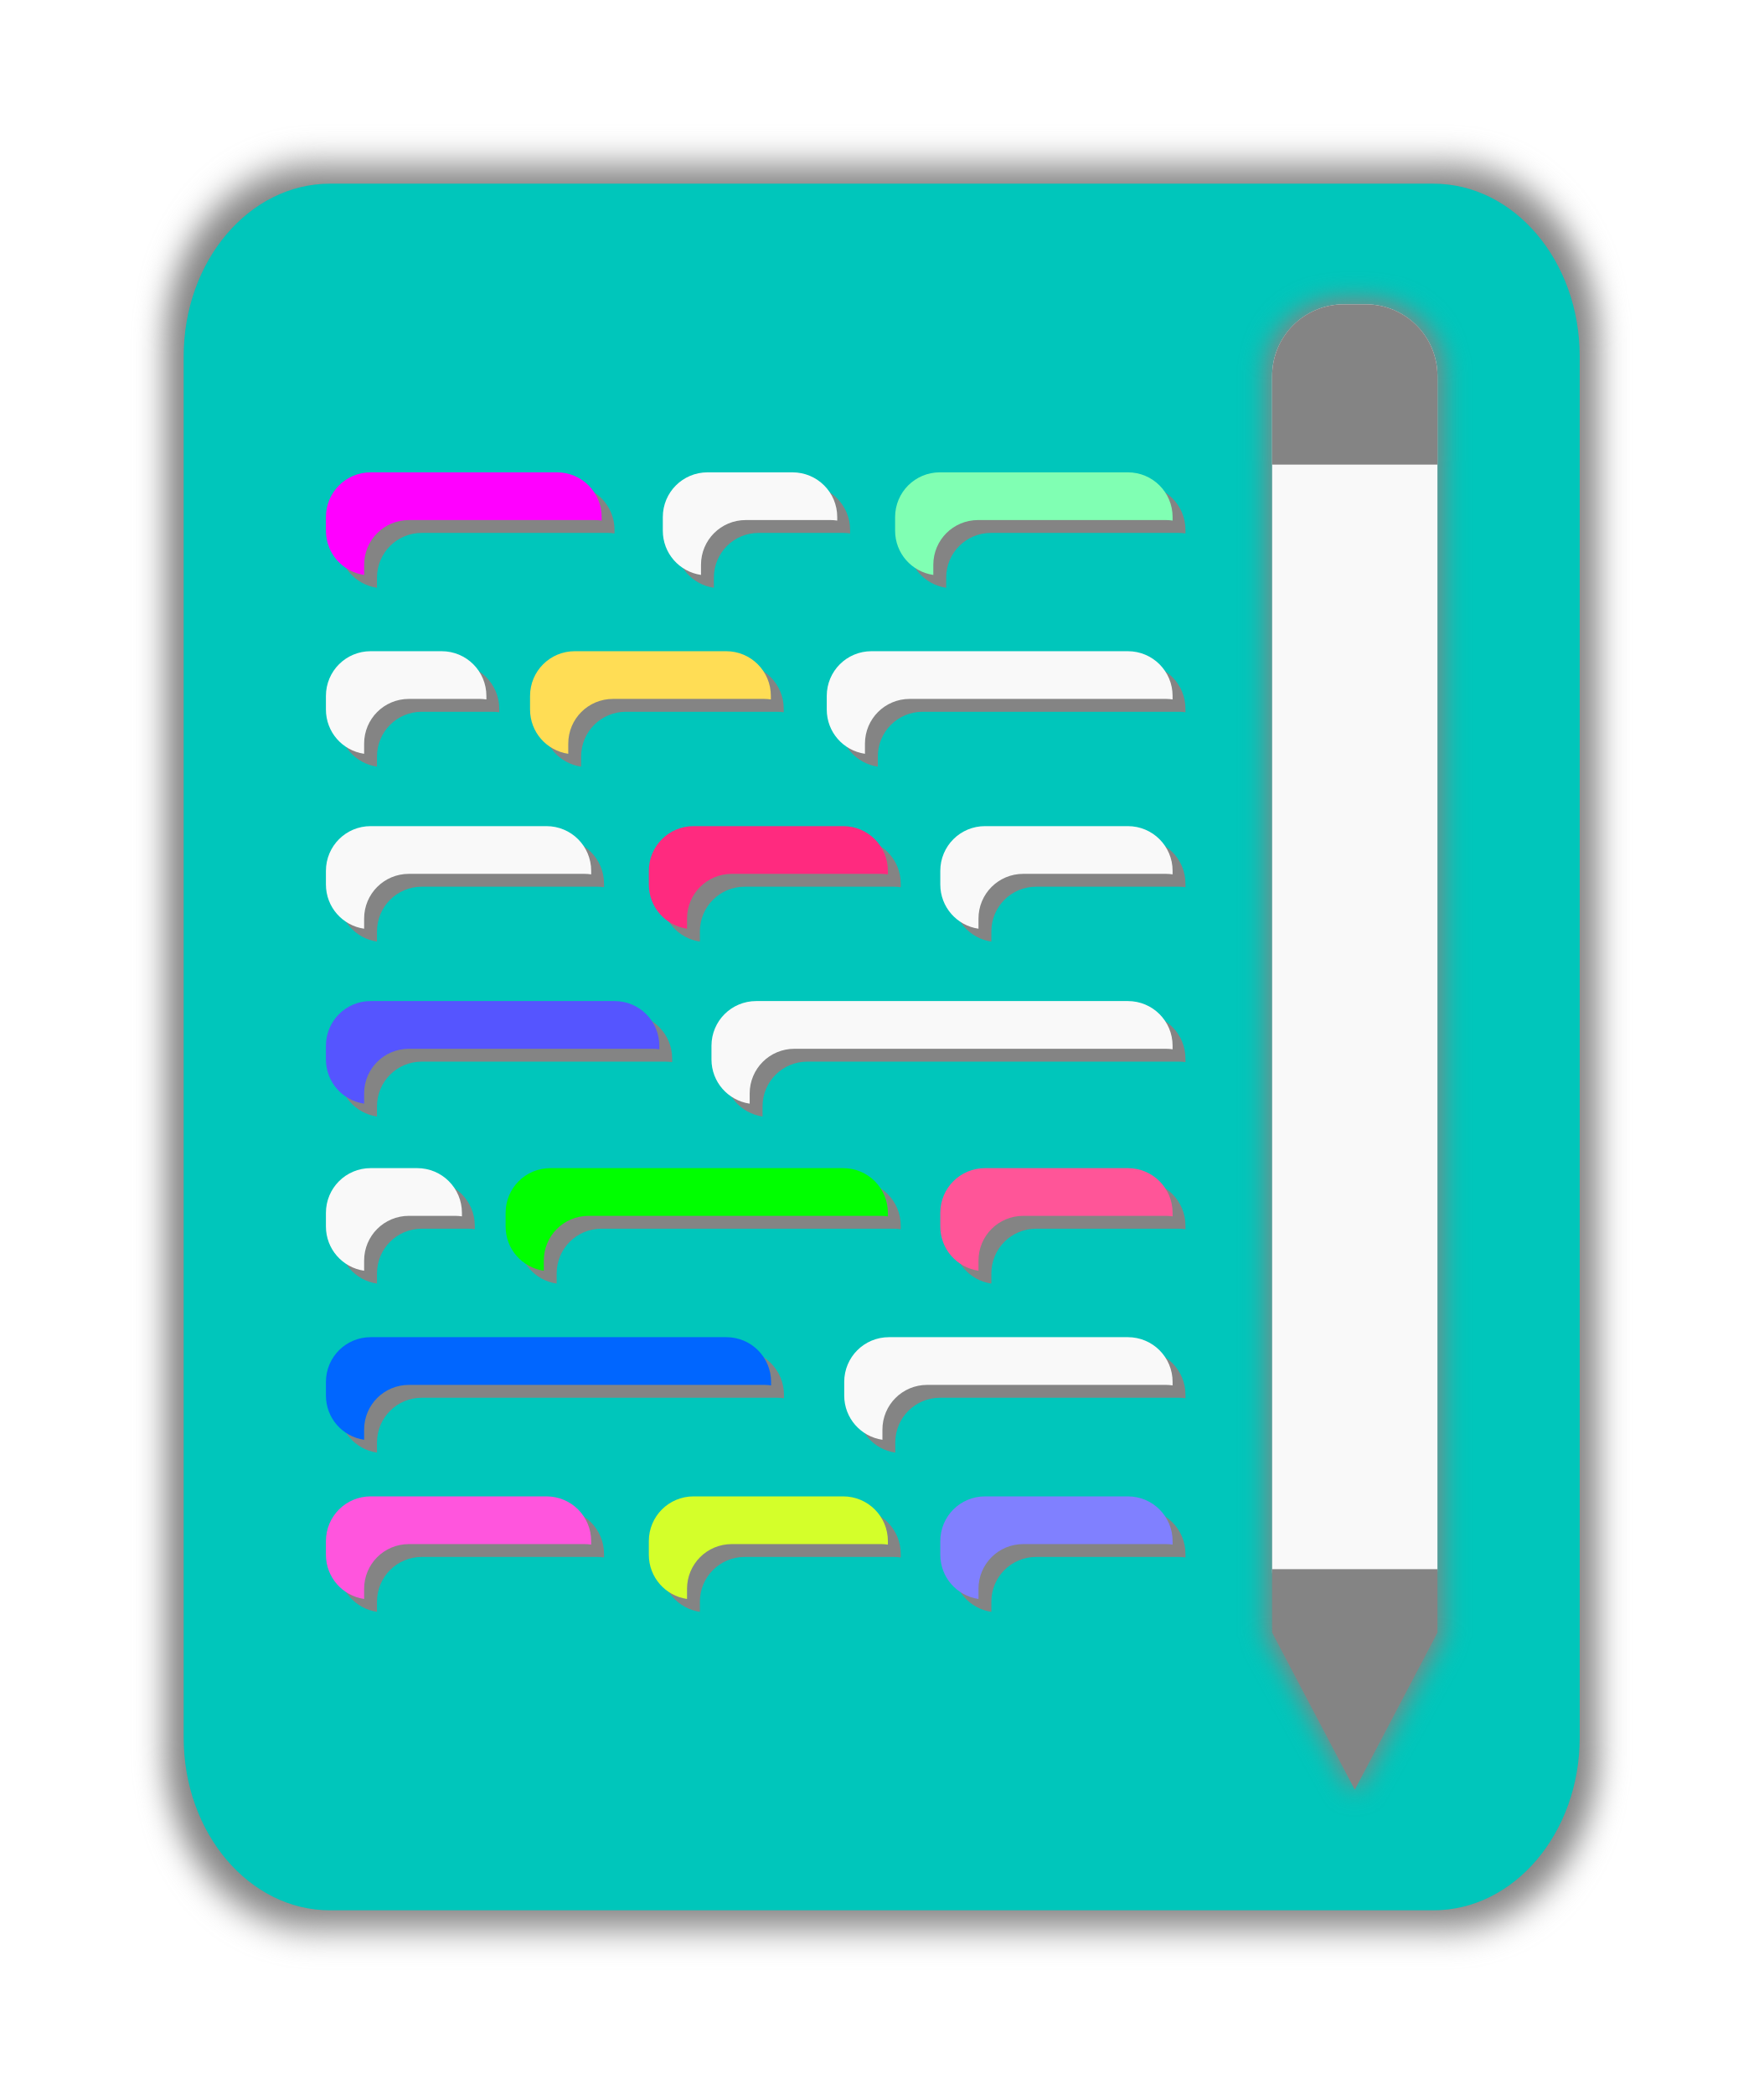
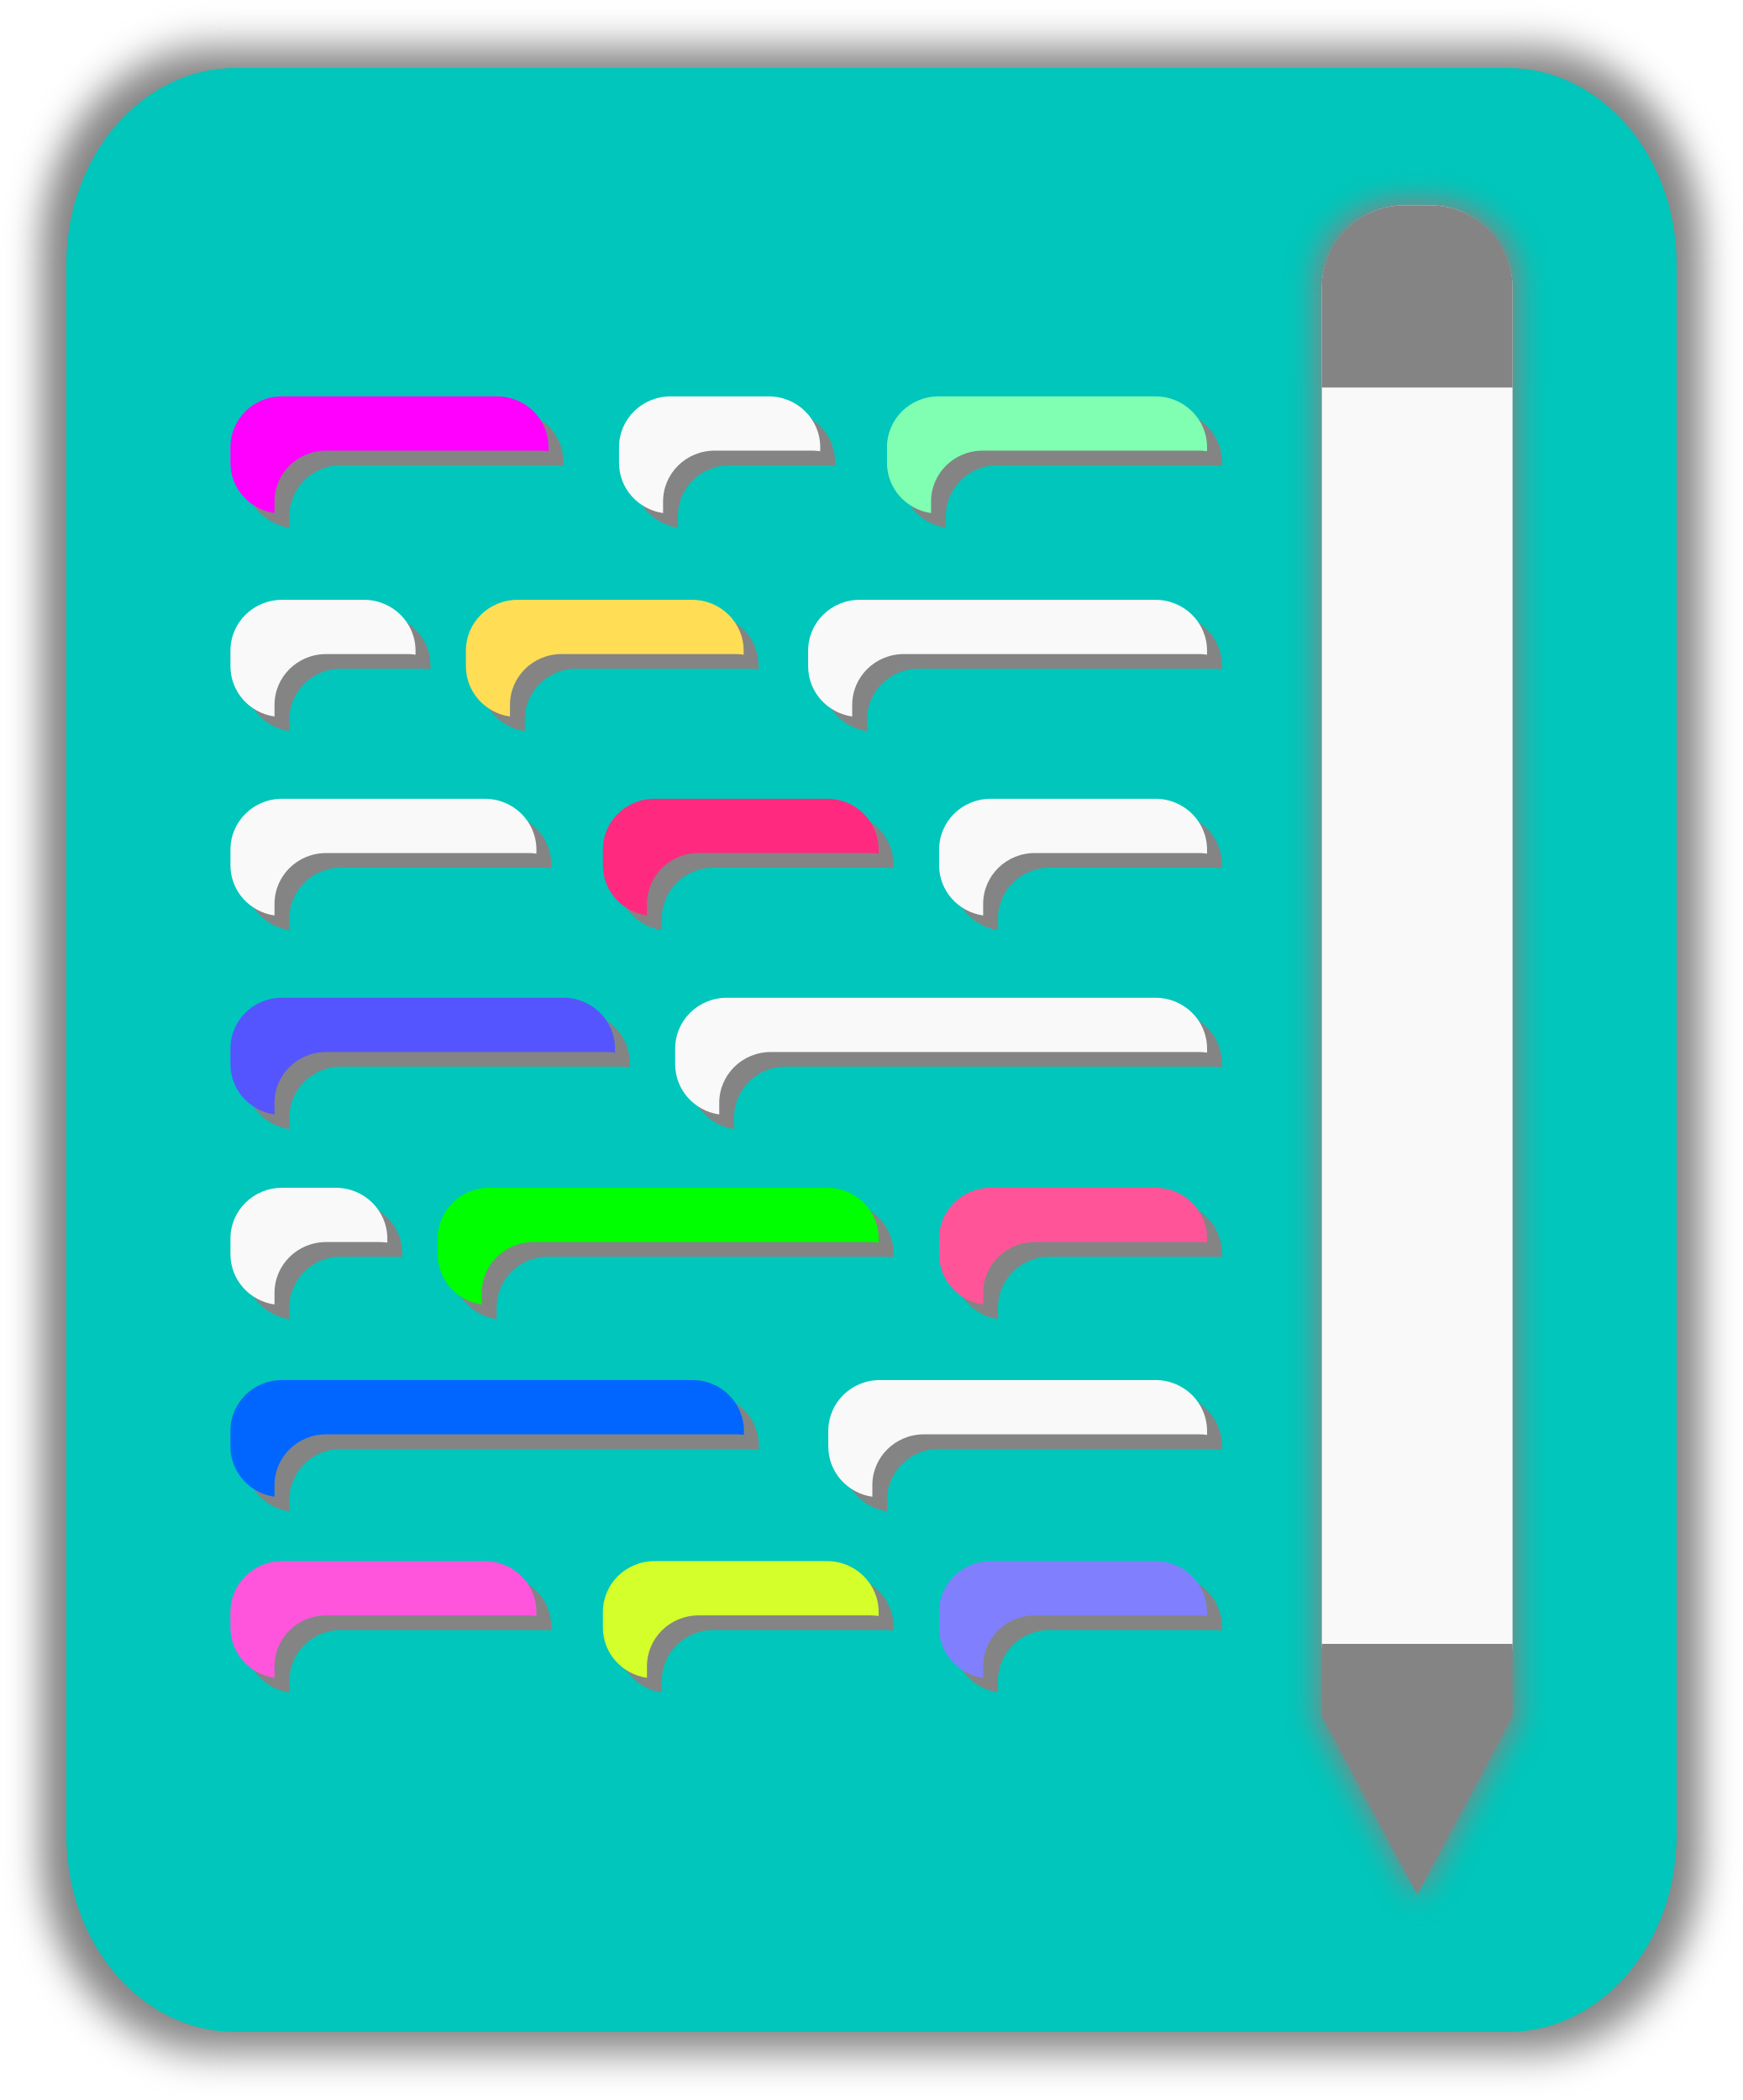
- <svg xmlns="http://www.w3.org/2000/svg" width="96mm" height="114mm" viewBox="0 0 96 114" version="1.1" id="svg8">
+ <svg xmlns="http://www.w3.org/2000/svg" width="83mm" height="100mm" viewBox="0 0 83 100" version="1.1" id="svg8">
  <defs id="defs2">
    <filter style="color-interpolation-filters:sRGB" id="filter1815" x="-0.176" width="1.353" y="-0.02" height="1.039">
      <feGaussianBlur stdDeviation="0.661" id="feGaussianBlur1817" />
    </filter>
    <filter style="color-interpolation-filters:sRGB" id="filter4619" x="-0.025" width="1.049" y="-0.024" height="1.047">
      <feGaussianBlur stdDeviation="0.92" id="feGaussianBlur4621" />
    </filter>
  </defs>
-   <g id="layer1" transform="translate(0,-183)">
-     <g style="fill:#848484;fill-opacity:1;filter:url(#filter4619)" transform="matrix(0.8731348,0,0,1.025093,4.343257,-13.19807)" id="g1198">
+   <g id="layer1" transform="translate(0,-197)">
+     <g style="fill:#848484;fill-opacity:1;filter:url(#filter4619)" transform="matrix(0.8853561,0,0,1.019742,-2.767803,-4.876144)" id="g1198">
      <rect style="display:inline;opacity:1;fill:#848484;fill-opacity:1;stroke:#c61010;stroke-width:0;stroke-linecap:butt;stroke-linejoin:miter;stroke-miterlimit:0;stroke-dasharray:none;stroke-dashoffset:0;stroke-opacity:0;paint-order:normal" id="rect1196" width="89.333" height="93.65" x="5.333" y="200.175" ry="9.364" />
    </g>
-     <g id="g2147" transform="matrix(0.8507467,0,0,1.003737,5.462661,-7.923117)" style="fill:#00c6bb;fill-opacity:1">
+     <g id="g2147" transform="matrix(0.8583508,0,0,0.9986029,-1.417539,0.3450741)" style="fill:#00c6bb;fill-opacity:1">
      <rect ry="9.364" y="200.175" x="5.333" height="93.65" width="89.333" id="rect815" style="display:inline;opacity:1;fill:#00c6bb;fill-opacity:1;stroke:#c61010;stroke-width:0;stroke-linecap:butt;stroke-linejoin:miter;stroke-miterlimit:0;stroke-dasharray:none;stroke-dashoffset:0;stroke-opacity:0;paint-order:normal" />
    </g>
-     <g id="g1793" transform="matrix(1.05554,0,0,1.00618,-4.096397,-1.483224)" style="fill:#848484;fill-opacity:1;filter:url(#filter1815)">
+     <g id="g1793" transform="matrix(1.064974,0,0,1.001033,-11.06204,6.752025)" style="fill:#848484;fill-opacity:1;filter:url(#filter1815)">
      <rect style="opacity:1;fill:#848484;fill-opacity:1;stroke:#c61010;stroke-width:0;stroke-linecap:butt;stroke-linejoin:miter;stroke-miterlimit:0;stroke-dasharray:none;stroke-dashoffset:0;stroke-opacity:0;paint-order:normal" id="rect1787" width="72.743" height="9" x="199.567" y="-78.256" ry="3.907" transform="rotate(90)" />
      <path style="opacity:1;fill:#848484;fill-opacity:1;stroke:#c61010;stroke-width:0;stroke-linecap:butt;stroke-linejoin:miter;stroke-miterlimit:0;stroke-dasharray:none;stroke-dashoffset:0;stroke-opacity:0;paint-order:normal" d="m 69.256,268.427 v 3.45 l 4.5,8.557 4.5,-8.557 v -3.45 z" id="path1789" />
      <path style="opacity:1;fill:#848484;fill-opacity:1;stroke:#c61010;stroke-width:0;stroke-linecap:butt;stroke-linejoin:miter;stroke-miterlimit:0;stroke-dasharray:none;stroke-dashoffset:0;stroke-opacity:0;paint-order:normal" d="m 73.163,199.567 c -2.164,0 -3.907,1.742 -3.907,3.907 v 4.818 h 9 v -4.818 c 0,-2.164 -1.742,-3.907 -3.907,-3.907 z" id="path1791" />
    </g>
-     <g id="g1784">
-       <rect transform="rotate(90)" ry="3.907" y="-78.256" x="199.567" height="9" width="72.743" id="rect2000" style="opacity:1;fill:#f9f9f9;fill-opacity:1;stroke:#c61010;stroke-width:0;stroke-linecap:butt;stroke-linejoin:miter;stroke-miterlimit:0;stroke-dasharray:none;stroke-dashoffset:0;stroke-opacity:0;paint-order:normal" />
-       <path id="path2159" d="m 69.256,268.427 v 3.45 l 4.5,8.557 4.5,-8.557 v -3.45 z" style="opacity:1;fill:#848484;fill-opacity:1;stroke:#c61010;stroke-width:0;stroke-linecap:butt;stroke-linejoin:miter;stroke-miterlimit:0;stroke-dasharray:none;stroke-dashoffset:0;stroke-opacity:0;paint-order:normal" />
-       <path id="rect2164" d="m 73.163,199.567 c -2.164,0 -3.907,1.742 -3.907,3.907 v 4.818 h 9 v -4.818 c 0,-2.164 -1.742,-3.907 -3.907,-3.907 z" style="opacity:1;fill:#848484;fill-opacity:1;stroke:#c61010;stroke-width:0;stroke-linecap:butt;stroke-linejoin:miter;stroke-miterlimit:0;stroke-dasharray:none;stroke-dashoffset:0;stroke-opacity:0;paint-order:normal" />
-     </g>
-     <g id="g1768" transform="translate(0.7003806,0.7000179)" style="fill:#848484;fill-opacity:1">
+     <rect style="opacity:1;fill:#f9f9f9;fill-opacity:1;stroke:#c61010;stroke-width:0;stroke-linecap:butt;stroke-linejoin:miter;stroke-miterlimit:0;stroke-dasharray:none;stroke-dashoffset:0;stroke-opacity:0;paint-order:normal" id="rect2000" width="72.371" height="9.08" x="206.774" y="-72.026" ry="3.942" transform="rotate(90)" />
+     <path style="opacity:1;fill:#848484;fill-opacity:1;stroke:#c61010;stroke-width:0;stroke-linecap:butt;stroke-linejoin:miter;stroke-miterlimit:0;stroke-dasharray:none;stroke-dashoffset:0;stroke-opacity:0;paint-order:normal" d="m 62.946,275.281 v 3.432 l 4.54,8.513 4.54,-8.513 v -3.432 z" id="path2159" />
+     <path style="opacity:1;fill:#848484;fill-opacity:1;stroke:#c61010;stroke-width:0;stroke-linecap:butt;stroke-linejoin:miter;stroke-miterlimit:0;stroke-dasharray:none;stroke-dashoffset:0;stroke-opacity:0;paint-order:normal" d="m 66.888,206.774 c -2.184,0 -3.942,1.733 -3.942,3.887 v 4.793 h 9.08 v -4.793 c 0,-2.153 -1.758,-3.887 -3.942,-3.887 z" id="rect2164" />
+     <g id="g1768" transform="matrix(1.008938,0,0,0.9948848,-6.222385,8.9241)" style="fill:#848484;fill-opacity:1">
      <path style="opacity:1;fill:#848484;fill-opacity:1;stroke:#c61010;stroke-width:0;stroke-linecap:butt;stroke-linejoin:miter;stroke-miterlimit:0;stroke-dasharray:none;stroke-dashoffset:0;stroke-opacity:0;paint-order:normal" d="m 76.273,97.189 c -5.103,0 -9.211,4.108 -9.211,9.211 v 2.797 c 0,4.642 3.405,8.45 7.861,9.102 v -2.082 c 0,-5.103 4.108,-9.211 9.211,-9.211 h 38.314 c 0.46,0 0.908,0.045 1.35,0.109 v -0.715 c 0,-5.103 -4.108,-9.211 -9.211,-9.211 z" transform="matrix(0.2645833,0,0,0.2645833,0,183)" id="path1730" />
      <path style="opacity:1;fill:#848484;fill-opacity:1;stroke:#c61010;stroke-width:0;stroke-linecap:butt;stroke-linejoin:miter;stroke-miterlimit:0;stroke-dasharray:none;stroke-dashoffset:0;stroke-opacity:0;paint-order:normal" d="m 145.59,97.189 c -5.103,0 -9.211,4.108 -9.211,9.211 v 2.797 c 0,4.642 3.403,8.45 7.859,9.102 v -2.082 c 0,-5.103 4.108,-9.211 9.211,-9.211 h 17.471 c 0.46,0 0.908,0.045 1.35,0.109 v -0.715 c 0,-5.103 -4.108,-9.211 -9.211,-9.211 z" transform="matrix(0.2645833,0,0,0.2645833,0,183)" id="path1732" />
      <path style="opacity:1;fill:#848484;fill-opacity:1;stroke:#c61010;stroke-width:0;stroke-linecap:butt;stroke-linejoin:miter;stroke-miterlimit:0;stroke-dasharray:none;stroke-dashoffset:0;stroke-opacity:0;paint-order:normal" d="m 193.389,97.189 c -5.103,0 -9.211,4.108 -9.211,9.211 v 2.797 c 0,4.643 3.404,8.451 7.861,9.102 v -2.082 c 0,-5.103 4.108,-9.211 9.211,-9.211 h 38.674 c 0.46,0 0.908,0.045 1.35,0.109 v -0.715 c 0,-5.103 -4.108,-9.211 -9.211,-9.211 z" transform="matrix(0.2645833,0,0,0.2645833,0,183)" id="path1734" />
      <path style="opacity:1;fill:#848484;fill-opacity:1;stroke:#c61010;stroke-width:0;stroke-linecap:butt;stroke-linejoin:miter;stroke-miterlimit:0;stroke-dasharray:none;stroke-dashoffset:0;stroke-opacity:0;paint-order:normal" d="m 76.273,133.992 c -5.103,0 -9.211,4.108 -9.211,9.211 V 146 c 0,4.642 3.405,8.45 7.861,9.102 v -2.082 c 0,-5.103 4.108,-9.211 9.211,-9.211 h 14.596 c 0.46,0 0.908,0.045 1.35,0.109 v -0.715 c 0,-5.103 -4.108,-9.211 -9.211,-9.211 z" transform="matrix(0.2645833,0,0,0.2645833,0,183)" id="path1736" />
      <path style="opacity:1;fill:#848484;fill-opacity:1;stroke:#c61010;stroke-width:0;stroke-linecap:butt;stroke-linejoin:miter;stroke-miterlimit:0;stroke-dasharray:none;stroke-dashoffset:0;stroke-opacity:0;paint-order:normal" d="m 118.275,133.992 c -5.103,0 -9.211,4.108 -9.211,9.211 V 146 c 0,4.643 3.404,8.451 7.861,9.102 v -2.082 c 0,-5.103 4.108,-9.211 9.211,-9.211 h 31.127 c 0.46,0 0.908,0.045 1.35,0.109 v -0.715 c 0,-5.103 -4.108,-9.211 -9.211,-9.211 z" transform="matrix(0.2645833,0,0,0.2645833,0,183)" id="path1738" />
      <path style="opacity:1;fill:#848484;fill-opacity:1;stroke:#c61010;stroke-width:0;stroke-linecap:butt;stroke-linejoin:miter;stroke-miterlimit:0;stroke-dasharray:none;stroke-dashoffset:0;stroke-opacity:0;paint-order:normal" d="m 179.324,133.992 c -5.103,0 -9.211,4.108 -9.211,9.211 V 146 c 0,4.643 3.404,8.451 7.861,9.102 v -2.082 c 0,-5.103 4.108,-9.211 9.211,-9.211 h 52.738 c 0.46,0 0.908,0.045 1.35,0.109 v -0.715 c 0,-5.103 -4.108,-9.211 -9.211,-9.211 z" transform="matrix(0.2645833,0,0,0.2645833,0,183)" id="path1740" />
      <path style="opacity:1;fill:#848484;fill-opacity:1;stroke:#c61010;stroke-width:0;stroke-linecap:butt;stroke-linejoin:miter;stroke-miterlimit:0;stroke-dasharray:none;stroke-dashoffset:0;stroke-opacity:0;paint-order:normal" d="m 76.273,169.986 c -5.103,0 -9.211,4.108 -9.211,9.211 v 2.797 c 0,4.642 3.405,8.45 7.861,9.102 v -2.08 c 0,-5.103 4.108,-9.211 9.211,-9.211 h 36.158 c 0.46,0 0.908,0.043 1.35,0.107 v -0.715 c 0,-5.103 -4.108,-9.211 -9.211,-9.211 z" transform="matrix(0.2645833,0,0,0.2645833,0,183)" id="path1742" />
      <path style="opacity:1;fill:#848484;fill-opacity:1;stroke:#c61010;stroke-width:0;stroke-linecap:butt;stroke-linejoin:miter;stroke-miterlimit:0;stroke-dasharray:none;stroke-dashoffset:0;stroke-opacity:0;paint-order:normal" d="m 142.713,169.986 c -5.103,0 -9.209,4.108 -9.209,9.211 v 2.797 c 0,4.642 3.403,8.45 7.859,9.102 v -2.08 c 0,-5.103 4.108,-9.211 9.211,-9.211 h 30.768 c 0.46,0 0.908,0.043 1.35,0.107 v -0.715 c 0,-5.103 -4.108,-9.211 -9.211,-9.211 z" transform="matrix(0.2645833,0,0,0.2645833,0,183)" id="path1744" />
      <path style="opacity:1;fill:#848484;fill-opacity:1;stroke:#c61010;stroke-width:0;stroke-linecap:butt;stroke-linejoin:miter;stroke-miterlimit:0;stroke-dasharray:none;stroke-dashoffset:0;stroke-opacity:0;paint-order:normal" d="m 202.684,169.986 c -5.103,0 -9.209,4.108 -9.209,9.211 v 2.797 c 0,4.642 3.403,8.45 7.859,9.102 v -2.08 c 0,-5.103 4.108,-9.211 9.211,-9.211 h 29.379 c 0.46,0 0.908,0.043 1.35,0.107 v -0.715 c 0,-5.103 -4.108,-9.211 -9.211,-9.211 z" transform="matrix(0.2645833,0,0,0.2645833,0,183)" id="path1746" />
      <path style="opacity:1;fill:#848484;fill-opacity:1;stroke:#c61010;stroke-width:0;stroke-linecap:butt;stroke-linejoin:miter;stroke-miterlimit:0;stroke-dasharray:none;stroke-dashoffset:0;stroke-opacity:0;paint-order:normal" d="m 76.273,205.98 c -5.103,0 -9.211,4.108 -9.211,9.211 v 2.797 c 0,4.642 3.405,8.452 7.861,9.104 v -2.082 c 0,-5.103 4.108,-9.211 9.211,-9.211 h 50.176 c 0.46,0 0.908,0.043 1.35,0.107 v -0.715 c 0,-5.103 -4.108,-9.211 -9.211,-9.211 z" transform="matrix(0.2645833,0,0,0.2645833,0,183)" id="path1748" />
      <path style="opacity:1;fill:#848484;fill-opacity:1;stroke:#c61010;stroke-width:0;stroke-linecap:butt;stroke-linejoin:miter;stroke-miterlimit:0;stroke-dasharray:none;stroke-dashoffset:0;stroke-opacity:0;paint-order:normal" d="m 155.604,205.98 c -5.103,0 -9.211,4.108 -9.211,9.211 v 2.797 c 0,4.642 3.405,8.452 7.861,9.104 v -2.082 c 0,-5.103 4.108,-9.211 9.211,-9.211 h 76.459 c 0.46,0 0.908,0.043 1.35,0.107 v -0.715 c 0,-5.103 -4.108,-9.211 -9.211,-9.211 z" transform="matrix(0.2645833,0,0,0.2645833,0,183)" id="path1750" />
      <path style="opacity:1;fill:#848484;fill-opacity:1;stroke:#c61010;stroke-width:0;stroke-linecap:butt;stroke-linejoin:miter;stroke-miterlimit:0;stroke-dasharray:none;stroke-dashoffset:0;stroke-opacity:0;paint-order:normal" d="m 76.273,240.357 c -5.103,0 -9.211,4.108 -9.211,9.211 v 2.797 c 0,4.642 3.405,8.452 7.861,9.104 v -2.082 c 0,-5.103 4.108,-9.211 9.211,-9.211 h 9.564 c 0.46,0 0.908,0.043 1.35,0.107 v -0.715 c 0,-5.103 -4.108,-9.211 -9.211,-9.211 z" transform="matrix(0.2645833,0,0,0.2645833,0,183)" id="path1752" />
      <path style="opacity:1;fill:#848484;fill-opacity:1;stroke:#c61010;stroke-width:0;stroke-linecap:butt;stroke-linejoin:miter;stroke-miterlimit:0;stroke-dasharray:none;stroke-dashoffset:0;stroke-opacity:0;paint-order:normal" d="m 113.244,240.357 c -5.103,0 -9.211,4.108 -9.211,9.211 v 2.797 c 0,4.643 3.404,8.453 7.861,9.104 v -2.082 c 0,-5.103 4.108,-9.211 9.211,-9.211 h 60.236 c 0.46,0 0.908,0.043 1.35,0.107 v -0.715 c 0,-5.103 -4.108,-9.211 -9.211,-9.211 z" transform="matrix(0.2645833,0,0,0.2645833,0,183)" id="path1754" />
      <path style="opacity:1;fill:#848484;fill-opacity:1;stroke:#c61010;stroke-width:0;stroke-linecap:butt;stroke-linejoin:miter;stroke-miterlimit:0;stroke-dasharray:none;stroke-dashoffset:0;stroke-opacity:0;paint-order:normal" d="m 202.684,240.357 c -5.103,0 -9.209,4.108 -9.209,9.211 v 2.797 c 0,4.642 3.403,8.452 7.859,9.104 v -2.082 c 0,-5.103 4.108,-9.211 9.211,-9.211 h 29.379 c 0.46,0 0.908,0.043 1.35,0.107 v -0.715 c 0,-5.103 -4.108,-9.211 -9.211,-9.211 z" transform="matrix(0.2645833,0,0,0.2645833,0,183)" id="path1756" />
      <path style="opacity:1;fill:#848484;fill-opacity:1;stroke:#c61010;stroke-width:0;stroke-linecap:butt;stroke-linejoin:miter;stroke-miterlimit:0;stroke-dasharray:none;stroke-dashoffset:0;stroke-opacity:0;paint-order:normal" d="m 76.273,275.139 c -5.103,0 -9.211,4.108 -9.211,9.211 v 2.797 c 0,4.642 3.405,8.452 7.861,9.104 v -2.082 c 0,-5.103 4.108,-9.211 9.211,-9.211 h 73.176 c 0.46,0 0.908,0.043 1.35,0.107 v -0.715 c 0,-5.103 -4.108,-9.211 -9.211,-9.211 z" transform="matrix(0.2645833,0,0,0.2645833,0,183)" id="path1758" />
      <path style="opacity:1;fill:#848484;fill-opacity:1;stroke:#c61010;stroke-width:0;stroke-linecap:butt;stroke-linejoin:miter;stroke-miterlimit:0;stroke-dasharray:none;stroke-dashoffset:0;stroke-opacity:0;paint-order:normal" d="m 182.918,275.139 c -5.103,0 -9.211,4.108 -9.211,9.211 v 2.797 c 0,4.643 3.404,8.453 7.861,9.104 v -2.082 c 0,-5.103 4.108,-9.211 9.211,-9.211 h 49.145 c 0.46,0 0.908,0.043 1.35,0.107 v -0.715 c 0,-5.103 -4.108,-9.211 -9.211,-9.211 z" transform="matrix(0.2645833,0,0,0.2645833,0,183)" id="path1760" />
      <path style="opacity:1;fill:#848484;fill-opacity:1;stroke:#c61010;stroke-width:0;stroke-linecap:butt;stroke-linejoin:miter;stroke-miterlimit:0;stroke-dasharray:none;stroke-dashoffset:0;stroke-opacity:0;paint-order:normal" d="m 76.273,307.898 c -5.103,0 -9.211,4.108 -9.211,9.211 v 2.797 c 0,4.642 3.405,8.45 7.861,9.102 v -2.082 c 0,-5.103 4.108,-9.211 9.211,-9.211 h 36.158 c 0.46,0 0.908,0.045 1.35,0.109 v -0.715 c 0,-5.103 -4.108,-9.211 -9.211,-9.211 z" transform="matrix(0.2645833,0,0,0.2645833,0,183)" id="path1762" />
      <path style="opacity:1;fill:#848484;fill-opacity:1;stroke:#c61010;stroke-width:0;stroke-linecap:butt;stroke-linejoin:miter;stroke-miterlimit:0;stroke-dasharray:none;stroke-dashoffset:0;stroke-opacity:0;paint-order:normal" d="m 142.713,307.898 c -5.103,0 -9.209,4.108 -9.209,9.211 v 2.797 c 0,4.642 3.403,8.45 7.859,9.102 v -2.082 c 0,-5.103 4.108,-9.211 9.211,-9.211 h 30.768 c 0.46,0 0.908,0.045 1.35,0.109 v -0.715 c 0,-5.103 -4.108,-9.211 -9.211,-9.211 z" transform="matrix(0.2645833,0,0,0.2645833,0,183)" id="path1764" />
      <path style="opacity:1;fill:#848484;fill-opacity:1;stroke:#c61010;stroke-width:0;stroke-linecap:butt;stroke-linejoin:miter;stroke-miterlimit:0;stroke-dasharray:none;stroke-dashoffset:0;stroke-opacity:0;paint-order:normal" d="m 202.684,307.898 c -5.103,0 -9.209,4.108 -9.209,9.211 v 2.797 c 0,4.642 3.403,8.45 7.859,9.102 v -2.082 c 0,-5.103 4.108,-9.211 9.211,-9.211 h 29.379 c 0.46,0 0.908,0.045 1.35,0.109 v -0.715 c 0,-5.103 -4.108,-9.211 -9.211,-9.211 z" transform="matrix(0.2645833,0,0,0.2645833,0,183)" id="path1766" />
    </g>
-     <g id="g1723">
+     <g id="g1723" transform="matrix(1.008938,0,0,0.9948848,-6.929026,8.227662)">
      <path id="rect821" transform="matrix(0.2645833,0,0,0.2645833,0,183)" d="m 76.273,97.189 c -5.103,0 -9.211,4.108 -9.211,9.211 v 2.797 c 0,4.642 3.405,8.45 7.861,9.102 v -2.082 c 0,-5.103 4.108,-9.211 9.211,-9.211 h 38.314 c 0.46,0 0.908,0.045 1.35,0.109 v -0.715 c 0,-5.103 -4.108,-9.211 -9.211,-9.211 z" style="opacity:1;fill:#ff00ff;fill-opacity:1;stroke:#c61010;stroke-width:0;stroke-linecap:butt;stroke-linejoin:miter;stroke-miterlimit:0;stroke-dasharray:none;stroke-dashoffset:0;stroke-opacity:0;paint-order:normal" />
      <path id="rect1764" transform="matrix(0.2645833,0,0,0.2645833,0,183)" d="m 145.59,97.189 c -5.103,0 -9.211,4.108 -9.211,9.211 v 2.797 c 0,4.642 3.403,8.45 7.859,9.102 v -2.082 c 0,-5.103 4.108,-9.211 9.211,-9.211 h 17.471 c 0.46,0 0.908,0.045 1.35,0.109 v -0.715 c 0,-5.103 -4.108,-9.211 -9.211,-9.211 z" style="opacity:1;fill:#f9f9f9;fill-opacity:1;stroke:#c61010;stroke-width:0;stroke-linecap:butt;stroke-linejoin:miter;stroke-miterlimit:0;stroke-dasharray:none;stroke-dashoffset:0;stroke-opacity:0;paint-order:normal" />
      <path id="rect1766" transform="matrix(0.2645833,0,0,0.2645833,0,183)" d="m 193.389,97.189 c -5.103,0 -9.211,4.108 -9.211,9.211 v 2.797 c 0,4.643 3.404,8.451 7.861,9.102 v -2.082 c 0,-5.103 4.108,-9.211 9.211,-9.211 h 38.674 c 0.46,0 0.908,0.045 1.35,0.109 v -0.715 c 0,-5.103 -4.108,-9.211 -9.211,-9.211 z" style="opacity:1;fill:#80ffb3;fill-opacity:1;stroke:#c61010;stroke-width:0;stroke-linecap:butt;stroke-linejoin:miter;stroke-miterlimit:0;stroke-dasharray:none;stroke-dashoffset:0;stroke-opacity:0;paint-order:normal" />
      <path id="rect1768" transform="matrix(0.2645833,0,0,0.2645833,0,183)" d="m 76.273,133.992 c -5.103,0 -9.211,4.108 -9.211,9.211 V 146 c 0,4.642 3.405,8.45 7.861,9.102 v -2.082 c 0,-5.103 4.108,-9.211 9.211,-9.211 h 14.596 c 0.46,0 0.908,0.045 1.35,0.109 v -0.715 c 0,-5.103 -4.108,-9.211 -9.211,-9.211 z" style="opacity:1;fill:#f9f9f9;fill-opacity:1;stroke:#c61010;stroke-width:0;stroke-linecap:butt;stroke-linejoin:miter;stroke-miterlimit:0;stroke-dasharray:none;stroke-dashoffset:0;stroke-opacity:0;paint-order:normal" />
      <path id="rect1770" transform="matrix(0.2645833,0,0,0.2645833,0,183)" d="m 118.275,133.992 c -5.103,0 -9.211,4.108 -9.211,9.211 V 146 c 0,4.643 3.404,8.451 7.861,9.102 v -2.082 c 0,-5.103 4.108,-9.211 9.211,-9.211 h 31.127 c 0.46,0 0.908,0.045 1.35,0.109 v -0.715 c 0,-5.103 -4.108,-9.211 -9.211,-9.211 z" style="opacity:1;fill:#ffdd55;fill-opacity:1;stroke:#c61010;stroke-width:0;stroke-linecap:butt;stroke-linejoin:miter;stroke-miterlimit:0;stroke-dasharray:none;stroke-dashoffset:0;stroke-opacity:0;paint-order:normal" />
      <path id="rect1772" transform="matrix(0.2645833,0,0,0.2645833,0,183)" d="m 179.324,133.992 c -5.103,0 -9.211,4.108 -9.211,9.211 V 146 c 0,4.643 3.404,8.451 7.861,9.102 v -2.082 c 0,-5.103 4.108,-9.211 9.211,-9.211 h 52.738 c 0.46,0 0.908,0.045 1.35,0.109 v -0.715 c 0,-5.103 -4.108,-9.211 -9.211,-9.211 z" style="opacity:1;fill:#f9f9f9;fill-opacity:1;stroke:#c61010;stroke-width:0;stroke-linecap:butt;stroke-linejoin:miter;stroke-miterlimit:0;stroke-dasharray:none;stroke-dashoffset:0;stroke-opacity:0;paint-order:normal" />
      <path id="rect1774" transform="matrix(0.2645833,0,0,0.2645833,0,183)" d="m 76.273,169.986 c -5.103,0 -9.211,4.108 -9.211,9.211 v 2.797 c 0,4.642 3.405,8.45 7.861,9.102 v -2.08 c 0,-5.103 4.108,-9.211 9.211,-9.211 h 36.158 c 0.46,0 0.908,0.043 1.35,0.107 v -0.715 c 0,-5.103 -4.108,-9.211 -9.211,-9.211 z" style="opacity:1;fill:#f9f9f9;fill-opacity:1;stroke:#c61010;stroke-width:0;stroke-linecap:butt;stroke-linejoin:miter;stroke-miterlimit:0;stroke-dasharray:none;stroke-dashoffset:0;stroke-opacity:0;paint-order:normal" />
      <path id="rect1776" transform="matrix(0.2645833,0,0,0.2645833,0,183)" d="m 142.713,169.986 c -5.103,0 -9.209,4.108 -9.209,9.211 v 2.797 c 0,4.642 3.403,8.45 7.859,9.102 v -2.08 c 0,-5.103 4.108,-9.211 9.211,-9.211 h 30.768 c 0.46,0 0.908,0.043 1.35,0.107 v -0.715 c 0,-5.103 -4.108,-9.211 -9.211,-9.211 z" style="opacity:1;fill:#ff2a7f;fill-opacity:1;stroke:#c61010;stroke-width:0;stroke-linecap:butt;stroke-linejoin:miter;stroke-miterlimit:0;stroke-dasharray:none;stroke-dashoffset:0;stroke-opacity:0;paint-order:normal" />
      <path id="rect1778" transform="matrix(0.2645833,0,0,0.2645833,0,183)" d="m 202.684,169.986 c -5.103,0 -9.209,4.108 -9.209,9.211 v 2.797 c 0,4.642 3.403,8.45 7.859,9.102 v -2.08 c 0,-5.103 4.108,-9.211 9.211,-9.211 h 29.379 c 0.46,0 0.908,0.043 1.35,0.107 v -0.715 c 0,-5.103 -4.108,-9.211 -9.211,-9.211 z" style="opacity:1;fill:#f9f9f9;fill-opacity:1;stroke:#c61010;stroke-width:0;stroke-linecap:butt;stroke-linejoin:miter;stroke-miterlimit:0;stroke-dasharray:none;stroke-dashoffset:0;stroke-opacity:0;paint-order:normal" />
      <path id="rect1780" transform="matrix(0.2645833,0,0,0.2645833,0,183)" d="m 76.273,205.98 c -5.103,0 -9.211,4.108 -9.211,9.211 v 2.797 c 0,4.642 3.405,8.452 7.861,9.104 v -2.082 c 0,-5.103 4.108,-9.211 9.211,-9.211 h 50.176 c 0.46,0 0.908,0.043 1.35,0.107 v -0.715 c 0,-5.103 -4.108,-9.211 -9.211,-9.211 z" style="opacity:1;fill:#5555ff;fill-opacity:1;stroke:#c61010;stroke-width:0;stroke-linecap:butt;stroke-linejoin:miter;stroke-miterlimit:0;stroke-dasharray:none;stroke-dashoffset:0;stroke-opacity:0;paint-order:normal" />
      <path id="rect1784" transform="matrix(0.2645833,0,0,0.2645833,0,183)" d="m 155.604,205.98 c -5.103,0 -9.211,4.108 -9.211,9.211 v 2.797 c 0,4.642 3.405,8.452 7.861,9.104 v -2.082 c 0,-5.103 4.108,-9.211 9.211,-9.211 h 76.459 c 0.46,0 0.908,0.043 1.35,0.107 v -0.715 c 0,-5.103 -4.108,-9.211 -9.211,-9.211 z" style="opacity:1;fill:#f9f9f9;fill-opacity:1;stroke:#c61010;stroke-width:0;stroke-linecap:butt;stroke-linejoin:miter;stroke-miterlimit:0;stroke-dasharray:none;stroke-dashoffset:0;stroke-opacity:0;paint-order:normal" />
      <path id="rect1786" transform="matrix(0.2645833,0,0,0.2645833,0,183)" d="m 76.273,240.357 c -5.103,0 -9.211,4.108 -9.211,9.211 v 2.797 c 0,4.642 3.405,8.452 7.861,9.104 v -2.082 c 0,-5.103 4.108,-9.211 9.211,-9.211 h 9.564 c 0.46,0 0.908,0.043 1.35,0.107 v -0.715 c 0,-5.103 -4.108,-9.211 -9.211,-9.211 z" style="opacity:1;fill:#f9f9f9;fill-opacity:1;stroke:#c61010;stroke-width:0;stroke-linecap:butt;stroke-linejoin:miter;stroke-miterlimit:0;stroke-dasharray:none;stroke-dashoffset:0;stroke-opacity:0;paint-order:normal" />
      <path id="rect1788" transform="matrix(0.2645833,0,0,0.2645833,0,183)" d="m 113.244,240.357 c -5.103,0 -9.211,4.108 -9.211,9.211 v 2.797 c 0,4.643 3.404,8.453 7.861,9.104 v -2.082 c 0,-5.103 4.108,-9.211 9.211,-9.211 h 60.236 c 0.46,0 0.908,0.043 1.35,0.107 v -0.715 c 0,-5.103 -4.108,-9.211 -9.211,-9.211 z" style="opacity:1;fill:#00ff00;fill-opacity:1;stroke:#c61010;stroke-width:0;stroke-linecap:butt;stroke-linejoin:miter;stroke-miterlimit:0;stroke-dasharray:none;stroke-dashoffset:0;stroke-opacity:0;paint-order:normal" />
      <path id="rect1790" transform="matrix(0.2645833,0,0,0.2645833,0,183)" d="m 202.684,240.357 c -5.103,0 -9.209,4.108 -9.209,9.211 v 2.797 c 0,4.642 3.403,8.452 7.859,9.104 v -2.082 c 0,-5.103 4.108,-9.211 9.211,-9.211 h 29.379 c 0.46,0 0.908,0.043 1.35,0.107 v -0.715 c 0,-5.103 -4.108,-9.211 -9.211,-9.211 z" style="opacity:1;fill:#ff5598;fill-opacity:1;stroke:#c61010;stroke-width:0;stroke-linecap:butt;stroke-linejoin:miter;stroke-miterlimit:0;stroke-dasharray:none;stroke-dashoffset:0;stroke-opacity:0;paint-order:normal" />
      <path id="rect1792" transform="matrix(0.2645833,0,0,0.2645833,0,183)" d="m 76.273,275.139 c -5.103,0 -9.211,4.108 -9.211,9.211 v 2.797 c 0,4.642 3.405,8.452 7.861,9.104 v -2.082 c 0,-5.103 4.108,-9.211 9.211,-9.211 h 73.176 c 0.46,0 0.908,0.043 1.35,0.107 v -0.715 c 0,-5.103 -4.108,-9.211 -9.211,-9.211 z" style="opacity:1;fill:#0066ff;fill-opacity:1;stroke:#c61010;stroke-width:0;stroke-linecap:butt;stroke-linejoin:miter;stroke-miterlimit:0;stroke-dasharray:none;stroke-dashoffset:0;stroke-opacity:0;paint-order:normal" />
      <path id="rect1796" transform="matrix(0.2645833,0,0,0.2645833,0,183)" d="m 182.918,275.139 c -5.103,0 -9.211,4.108 -9.211,9.211 v 2.797 c 0,4.643 3.404,8.453 7.861,9.104 v -2.082 c 0,-5.103 4.108,-9.211 9.211,-9.211 h 49.145 c 0.46,0 0.908,0.043 1.35,0.107 v -0.715 c 0,-5.103 -4.108,-9.211 -9.211,-9.211 z" style="opacity:1;fill:#f9f9f9;fill-opacity:1;stroke:#c61010;stroke-width:0;stroke-linecap:butt;stroke-linejoin:miter;stroke-miterlimit:0;stroke-dasharray:none;stroke-dashoffset:0;stroke-opacity:0;paint-order:normal" />
      <path id="rect1798" transform="matrix(0.2645833,0,0,0.2645833,0,183)" d="m 76.273,307.898 c -5.103,0 -9.211,4.108 -9.211,9.211 v 2.797 c 0,4.642 3.405,8.45 7.861,9.102 v -2.082 c 0,-5.103 4.108,-9.211 9.211,-9.211 h 36.158 c 0.46,0 0.908,0.045 1.35,0.109 v -0.715 c 0,-5.103 -4.108,-9.211 -9.211,-9.211 z" style="opacity:1;fill:#ff55dd;fill-opacity:1;stroke:#c61010;stroke-width:0;stroke-linecap:butt;stroke-linejoin:miter;stroke-miterlimit:0;stroke-dasharray:none;stroke-dashoffset:0;stroke-opacity:0;paint-order:normal" />
      <path id="rect1800" transform="matrix(0.2645833,0,0,0.2645833,0,183)" d="m 142.713,307.898 c -5.103,0 -9.209,4.108 -9.209,9.211 v 2.797 c 0,4.642 3.403,8.45 7.859,9.102 v -2.082 c 0,-5.103 4.108,-9.211 9.211,-9.211 h 30.768 c 0.46,0 0.908,0.045 1.35,0.109 v -0.715 c 0,-5.103 -4.108,-9.211 -9.211,-9.211 z" style="opacity:1;fill:#d4ff2a;fill-opacity:1;stroke:#c61010;stroke-width:0;stroke-linecap:butt;stroke-linejoin:miter;stroke-miterlimit:0;stroke-dasharray:none;stroke-dashoffset:0;stroke-opacity:0;paint-order:normal" />
      <path id="rect1802" transform="matrix(0.2645833,0,0,0.2645833,0,183)" d="m 202.684,307.898 c -5.103,0 -9.209,4.108 -9.209,9.211 v 2.797 c 0,4.642 3.403,8.45 7.859,9.102 v -2.082 c 0,-5.103 4.108,-9.211 9.211,-9.211 h 29.379 c 0.46,0 0.908,0.045 1.35,0.109 v -0.715 c 0,-5.103 -4.108,-9.211 -9.211,-9.211 z" style="opacity:1;fill:#8080ff;fill-opacity:1;stroke:#c61010;stroke-width:0;stroke-linecap:butt;stroke-linejoin:miter;stroke-miterlimit:0;stroke-dasharray:none;stroke-dashoffset:0;stroke-opacity:0;paint-order:normal" />
    </g>
    <g style="display:none;fill:#00c6bb;fill-opacity:1" id="g938" transform="translate(12.07987,-7.402494)">
      <rect ry="2.437" y="218.715" x="7.744" height="5.614" width="15.011" id="rect900" style="opacity:1;fill:#00c6bb;fill-opacity:1;stroke:#c61010;stroke-width:0;stroke-linecap:butt;stroke-linejoin:miter;stroke-miterlimit:0;stroke-dasharray:none;stroke-dashoffset:0;stroke-opacity:0;paint-order:normal" />
      <rect style="opacity:1;fill:#00c6bb;fill-opacity:1;stroke:#c61010;stroke-width:0;stroke-linecap:butt;stroke-linejoin:miter;stroke-miterlimit:0;stroke-dasharray:none;stroke-dashoffset:0;stroke-opacity:0;paint-order:normal" id="rect902" width="9.496" height="5.614" x="26.083" y="218.715" ry="2.437" />
      <rect ry="2.437" y="218.715" x="38.73" height="5.614" width="15.107" id="rect904" style="opacity:1;fill:#00c6bb;fill-opacity:1;stroke:#c61010;stroke-width:0;stroke-linecap:butt;stroke-linejoin:miter;stroke-miterlimit:0;stroke-dasharray:none;stroke-dashoffset:0;stroke-opacity:0;paint-order:normal" />
      <rect style="opacity:1;fill:#00c6bb;fill-opacity:1;stroke:#c61010;stroke-width:0;stroke-linecap:butt;stroke-linejoin:miter;stroke-miterlimit:0;stroke-dasharray:none;stroke-dashoffset:0;stroke-opacity:0;paint-order:normal" id="rect906" width="8.736" height="5.614" x="7.744" y="228.452" ry="2.437" />
      <rect ry="2.437" y="228.452" x="18.857" height="5.614" width="13.11" id="rect908" style="opacity:1;fill:#00c6bb;fill-opacity:1;stroke:#c61010;stroke-width:0;stroke-linecap:butt;stroke-linejoin:miter;stroke-miterlimit:0;stroke-dasharray:none;stroke-dashoffset:0;stroke-opacity:0;paint-order:normal" />
      <rect style="opacity:1;fill:#00c6bb;fill-opacity:1;stroke:#c61010;stroke-width:0;stroke-linecap:butt;stroke-linejoin:miter;stroke-miterlimit:0;stroke-dasharray:none;stroke-dashoffset:0;stroke-opacity:0;paint-order:normal" id="rect910" width="18.828" height="5.614" x="35.009" y="228.452" ry="2.437" />
      <rect ry="2.437" y="237.976" x="7.744" height="5.614" width="14.441" id="rect912" style="opacity:1;fill:#00c6bb;fill-opacity:1;stroke:#c61010;stroke-width:0;stroke-linecap:butt;stroke-linejoin:miter;stroke-miterlimit:0;stroke-dasharray:none;stroke-dashoffset:0;stroke-opacity:0;paint-order:normal" />
      <rect style="opacity:1;fill:#00c6bb;fill-opacity:1;stroke:#c61010;stroke-width:0;stroke-linecap:butt;stroke-linejoin:miter;stroke-miterlimit:0;stroke-dasharray:none;stroke-dashoffset:0;stroke-opacity:0;paint-order:normal" id="rect914" width="13.015" height="5.614" x="25.323" y="237.976" ry="2.437" />
      <rect ry="2.437" y="237.976" x="41.19" height="5.614" width="12.647" id="rect916" style="opacity:1;fill:#00c6bb;fill-opacity:1;stroke:#c61010;stroke-width:0;stroke-linecap:butt;stroke-linejoin:miter;stroke-miterlimit:0;stroke-dasharray:none;stroke-dashoffset:0;stroke-opacity:0;paint-order:normal" />
      <rect style="opacity:1;fill:#00c6bb;fill-opacity:1;stroke:#c61010;stroke-width:0;stroke-linecap:butt;stroke-linejoin:miter;stroke-miterlimit:0;stroke-dasharray:none;stroke-dashoffset:0;stroke-opacity:0;paint-order:normal" id="rect918" width="18.149" height="5.614" x="7.744" y="247.499" ry="2.437" />
      <rect style="opacity:1;fill:#00c6bb;fill-opacity:1;stroke:#c61010;stroke-width:0;stroke-linecap:butt;stroke-linejoin:miter;stroke-miterlimit:0;stroke-dasharray:none;stroke-dashoffset:0;stroke-opacity:0;paint-order:normal" id="rect920" width="25.104" height="5.614" x="28.733" y="247.499" ry="2.437" />
      <rect style="opacity:1;fill:#00c6bb;fill-opacity:1;stroke:#c61010;stroke-width:0;stroke-linecap:butt;stroke-linejoin:miter;stroke-miterlimit:0;stroke-dasharray:none;stroke-dashoffset:0;stroke-opacity:0;paint-order:normal" id="rect922" width="7.404" height="5.614" x="7.744" y="256.595" ry="2.437" />
      <rect ry="2.437" y="256.595" x="17.525" height="5.614" width="20.812" id="rect924" style="opacity:1;fill:#00c6bb;fill-opacity:1;stroke:#c61010;stroke-width:0;stroke-linecap:butt;stroke-linejoin:miter;stroke-miterlimit:0;stroke-dasharray:none;stroke-dashoffset:0;stroke-opacity:0;paint-order:normal" />
      <rect style="opacity:1;fill:#00c6bb;fill-opacity:1;stroke:#c61010;stroke-width:0;stroke-linecap:butt;stroke-linejoin:miter;stroke-miterlimit:0;stroke-dasharray:none;stroke-dashoffset:0;stroke-opacity:0;paint-order:normal" id="rect926" width="12.647" height="5.614" x="41.19" y="256.595" ry="2.437" />
      <rect style="opacity:1;fill:#00c6bb;fill-opacity:1;stroke:#c61010;stroke-width:0;stroke-linecap:butt;stroke-linejoin:miter;stroke-miterlimit:0;stroke-dasharray:none;stroke-dashoffset:0;stroke-opacity:0;paint-order:normal" id="rect928" width="24.235" height="5.614" x="7.744" y="265.797" ry="2.437" />
      <rect style="opacity:1;fill:#00c6bb;fill-opacity:1;stroke:#c61010;stroke-width:0;stroke-linecap:butt;stroke-linejoin:miter;stroke-miterlimit:0;stroke-dasharray:none;stroke-dashoffset:0;stroke-opacity:0;paint-order:normal" id="rect930" width="17.877" height="5.614" x="35.96" y="265.797" ry="2.437" />
      <rect style="opacity:1;fill:#00c6bb;fill-opacity:1;stroke:#c61010;stroke-width:0;stroke-linecap:butt;stroke-linejoin:miter;stroke-miterlimit:0;stroke-dasharray:none;stroke-dashoffset:0;stroke-opacity:0;paint-order:normal" id="rect932" width="14.441" height="5.614" x="7.744" y="274.465" ry="2.437" />
      <rect ry="2.437" y="274.465" x="25.323" height="5.614" width="13.015" id="rect934" style="opacity:1;fill:#00c6bb;fill-opacity:1;stroke:#c61010;stroke-width:0;stroke-linecap:butt;stroke-linejoin:miter;stroke-miterlimit:0;stroke-dasharray:none;stroke-dashoffset:0;stroke-opacity:0;paint-order:normal" />
      <rect style="opacity:1;fill:#00c6bb;fill-opacity:1;stroke:#c61010;stroke-width:0;stroke-linecap:butt;stroke-linejoin:miter;stroke-miterlimit:0;stroke-dasharray:none;stroke-dashoffset:0;stroke-opacity:0;paint-order:normal" id="rect936" width="12.647" height="5.614" x="41.19" y="274.465" ry="2.437" />
    </g>
    <g id="g999" style="display:none">
      <rect style="opacity:1;fill:#ff00ff;fill-opacity:1;stroke:#c61010;stroke-width:0;stroke-linecap:butt;stroke-linejoin:miter;stroke-miterlimit:0;stroke-dasharray:none;stroke-dashoffset:0;stroke-opacity:0;paint-order:normal" id="rect961" width="15.011" height="5.614" x="17.744" y="208.715" ry="2.437" />
      <rect ry="2.437" y="208.715" x="36.083" height="5.614" width="9.496" id="rect963" style="opacity:1;fill:#f9f9f9;fill-opacity:1;stroke:#c61010;stroke-width:0;stroke-linecap:butt;stroke-linejoin:miter;stroke-miterlimit:0;stroke-dasharray:none;stroke-dashoffset:0;stroke-opacity:0;paint-order:normal" />
      <rect style="opacity:1;fill:#80ffb3;fill-opacity:1;stroke:#c61010;stroke-width:0;stroke-linecap:butt;stroke-linejoin:miter;stroke-miterlimit:0;stroke-dasharray:none;stroke-dashoffset:0;stroke-opacity:0;paint-order:normal" id="rect965" width="15.107" height="5.614" x="48.73" y="208.715" ry="2.437" />
      <rect ry="2.437" y="218.452" x="17.744" height="5.614" width="8.736" id="rect967" style="opacity:1;fill:#f9f9f9;fill-opacity:1;stroke:#c61010;stroke-width:0;stroke-linecap:butt;stroke-linejoin:miter;stroke-miterlimit:0;stroke-dasharray:none;stroke-dashoffset:0;stroke-opacity:0;paint-order:normal" />
      <rect style="opacity:1;fill:#ffdd55;fill-opacity:1;stroke:#c61010;stroke-width:0;stroke-linecap:butt;stroke-linejoin:miter;stroke-miterlimit:0;stroke-dasharray:none;stroke-dashoffset:0;stroke-opacity:0;paint-order:normal" id="rect969" width="13.11" height="5.614" x="28.857" y="218.452" ry="2.437" />
      <rect ry="2.437" y="218.452" x="45.009" height="5.614" width="18.828" id="rect971" style="opacity:1;fill:#f9f9f9;fill-opacity:1;stroke:#c61010;stroke-width:0;stroke-linecap:butt;stroke-linejoin:miter;stroke-miterlimit:0;stroke-dasharray:none;stroke-dashoffset:0;stroke-opacity:0;paint-order:normal" />
      <rect style="opacity:1;fill:#f9f9f9;fill-opacity:1;stroke:#c61010;stroke-width:0;stroke-linecap:butt;stroke-linejoin:miter;stroke-miterlimit:0;stroke-dasharray:none;stroke-dashoffset:0;stroke-opacity:0;paint-order:normal" id="rect973" width="14.441" height="5.614" x="17.744" y="227.976" ry="2.437" />
      <rect ry="2.437" y="227.976" x="35.323" height="5.614" width="13.015" id="rect975" style="opacity:1;fill:#ff2a7f;fill-opacity:1;stroke:#c61010;stroke-width:0;stroke-linecap:butt;stroke-linejoin:miter;stroke-miterlimit:0;stroke-dasharray:none;stroke-dashoffset:0;stroke-opacity:0;paint-order:normal" />
      <rect style="opacity:1;fill:#f9f9f9;fill-opacity:1;stroke:#c61010;stroke-width:0;stroke-linecap:butt;stroke-linejoin:miter;stroke-miterlimit:0;stroke-dasharray:none;stroke-dashoffset:0;stroke-opacity:0;paint-order:normal" id="rect977" width="12.647" height="5.614" x="51.19" y="227.976" ry="2.437" />
      <rect ry="2.437" y="237.499" x="17.744" height="5.614" width="18.149" id="rect979" style="opacity:1;fill:#5555ff;fill-opacity:1;stroke:#c61010;stroke-width:0;stroke-linecap:butt;stroke-linejoin:miter;stroke-miterlimit:0;stroke-dasharray:none;stroke-dashoffset:0;stroke-opacity:0;paint-order:normal" />
      <rect ry="2.437" y="237.499" x="38.733" height="5.614" width="25.104" id="rect981" style="opacity:1;fill:#f9f9f9;fill-opacity:1;stroke:#c61010;stroke-width:0;stroke-linecap:butt;stroke-linejoin:miter;stroke-miterlimit:0;stroke-dasharray:none;stroke-dashoffset:0;stroke-opacity:0;paint-order:normal" />
      <rect ry="2.437" y="246.595" x="17.744" height="5.614" width="7.404" id="rect983" style="opacity:1;fill:#f9f9f9;fill-opacity:1;stroke:#c61010;stroke-width:0;stroke-linecap:butt;stroke-linejoin:miter;stroke-miterlimit:0;stroke-dasharray:none;stroke-dashoffset:0;stroke-opacity:0;paint-order:normal" />
      <rect style="opacity:1;fill:#00ff00;fill-opacity:1;stroke:#c61010;stroke-width:0;stroke-linecap:butt;stroke-linejoin:miter;stroke-miterlimit:0;stroke-dasharray:none;stroke-dashoffset:0;stroke-opacity:0;paint-order:normal" id="rect985" width="20.812" height="5.614" x="27.525" y="246.595" ry="2.437" />
      <rect ry="2.437" y="246.595" x="51.19" height="5.614" width="12.647" id="rect987" style="opacity:1;fill:#ff5598;fill-opacity:1;stroke:#c61010;stroke-width:0;stroke-linecap:butt;stroke-linejoin:miter;stroke-miterlimit:0;stroke-dasharray:none;stroke-dashoffset:0;stroke-opacity:0;paint-order:normal" />
      <rect ry="2.437" y="255.797" x="17.744" height="5.614" width="24.235" id="rect989" style="opacity:1;fill:#0066ff;fill-opacity:1;stroke:#c61010;stroke-width:0;stroke-linecap:butt;stroke-linejoin:miter;stroke-miterlimit:0;stroke-dasharray:none;stroke-dashoffset:0;stroke-opacity:0;paint-order:normal" />
      <rect ry="2.437" y="255.797" x="45.96" height="5.614" width="17.877" id="rect991" style="opacity:1;fill:#f9f9f9;fill-opacity:1;stroke:#c61010;stroke-width:0;stroke-linecap:butt;stroke-linejoin:miter;stroke-miterlimit:0;stroke-dasharray:none;stroke-dashoffset:0;stroke-opacity:0;paint-order:normal" />
      <rect ry="2.437" y="264.465" x="17.744" height="5.614" width="14.441" id="rect993" style="opacity:1;fill:#ff55dd;fill-opacity:1;stroke:#c61010;stroke-width:0;stroke-linecap:butt;stroke-linejoin:miter;stroke-miterlimit:0;stroke-dasharray:none;stroke-dashoffset:0;stroke-opacity:0;paint-order:normal" />
      <rect style="opacity:1;fill:#d4ff2a;fill-opacity:1;stroke:#c61010;stroke-width:0;stroke-linecap:butt;stroke-linejoin:miter;stroke-miterlimit:0;stroke-dasharray:none;stroke-dashoffset:0;stroke-opacity:0;paint-order:normal" id="rect995" width="13.015" height="5.614" x="35.323" y="264.465" ry="2.437" />
      <rect ry="2.437" y="264.465" x="51.19" height="5.614" width="12.647" id="rect997" style="opacity:1;fill:#8080ff;fill-opacity:1;stroke:#c61010;stroke-width:0;stroke-linecap:butt;stroke-linejoin:miter;stroke-miterlimit:0;stroke-dasharray:none;stroke-dashoffset:0;stroke-opacity:0;paint-order:normal" />
    </g>
  </g>
</svg>
